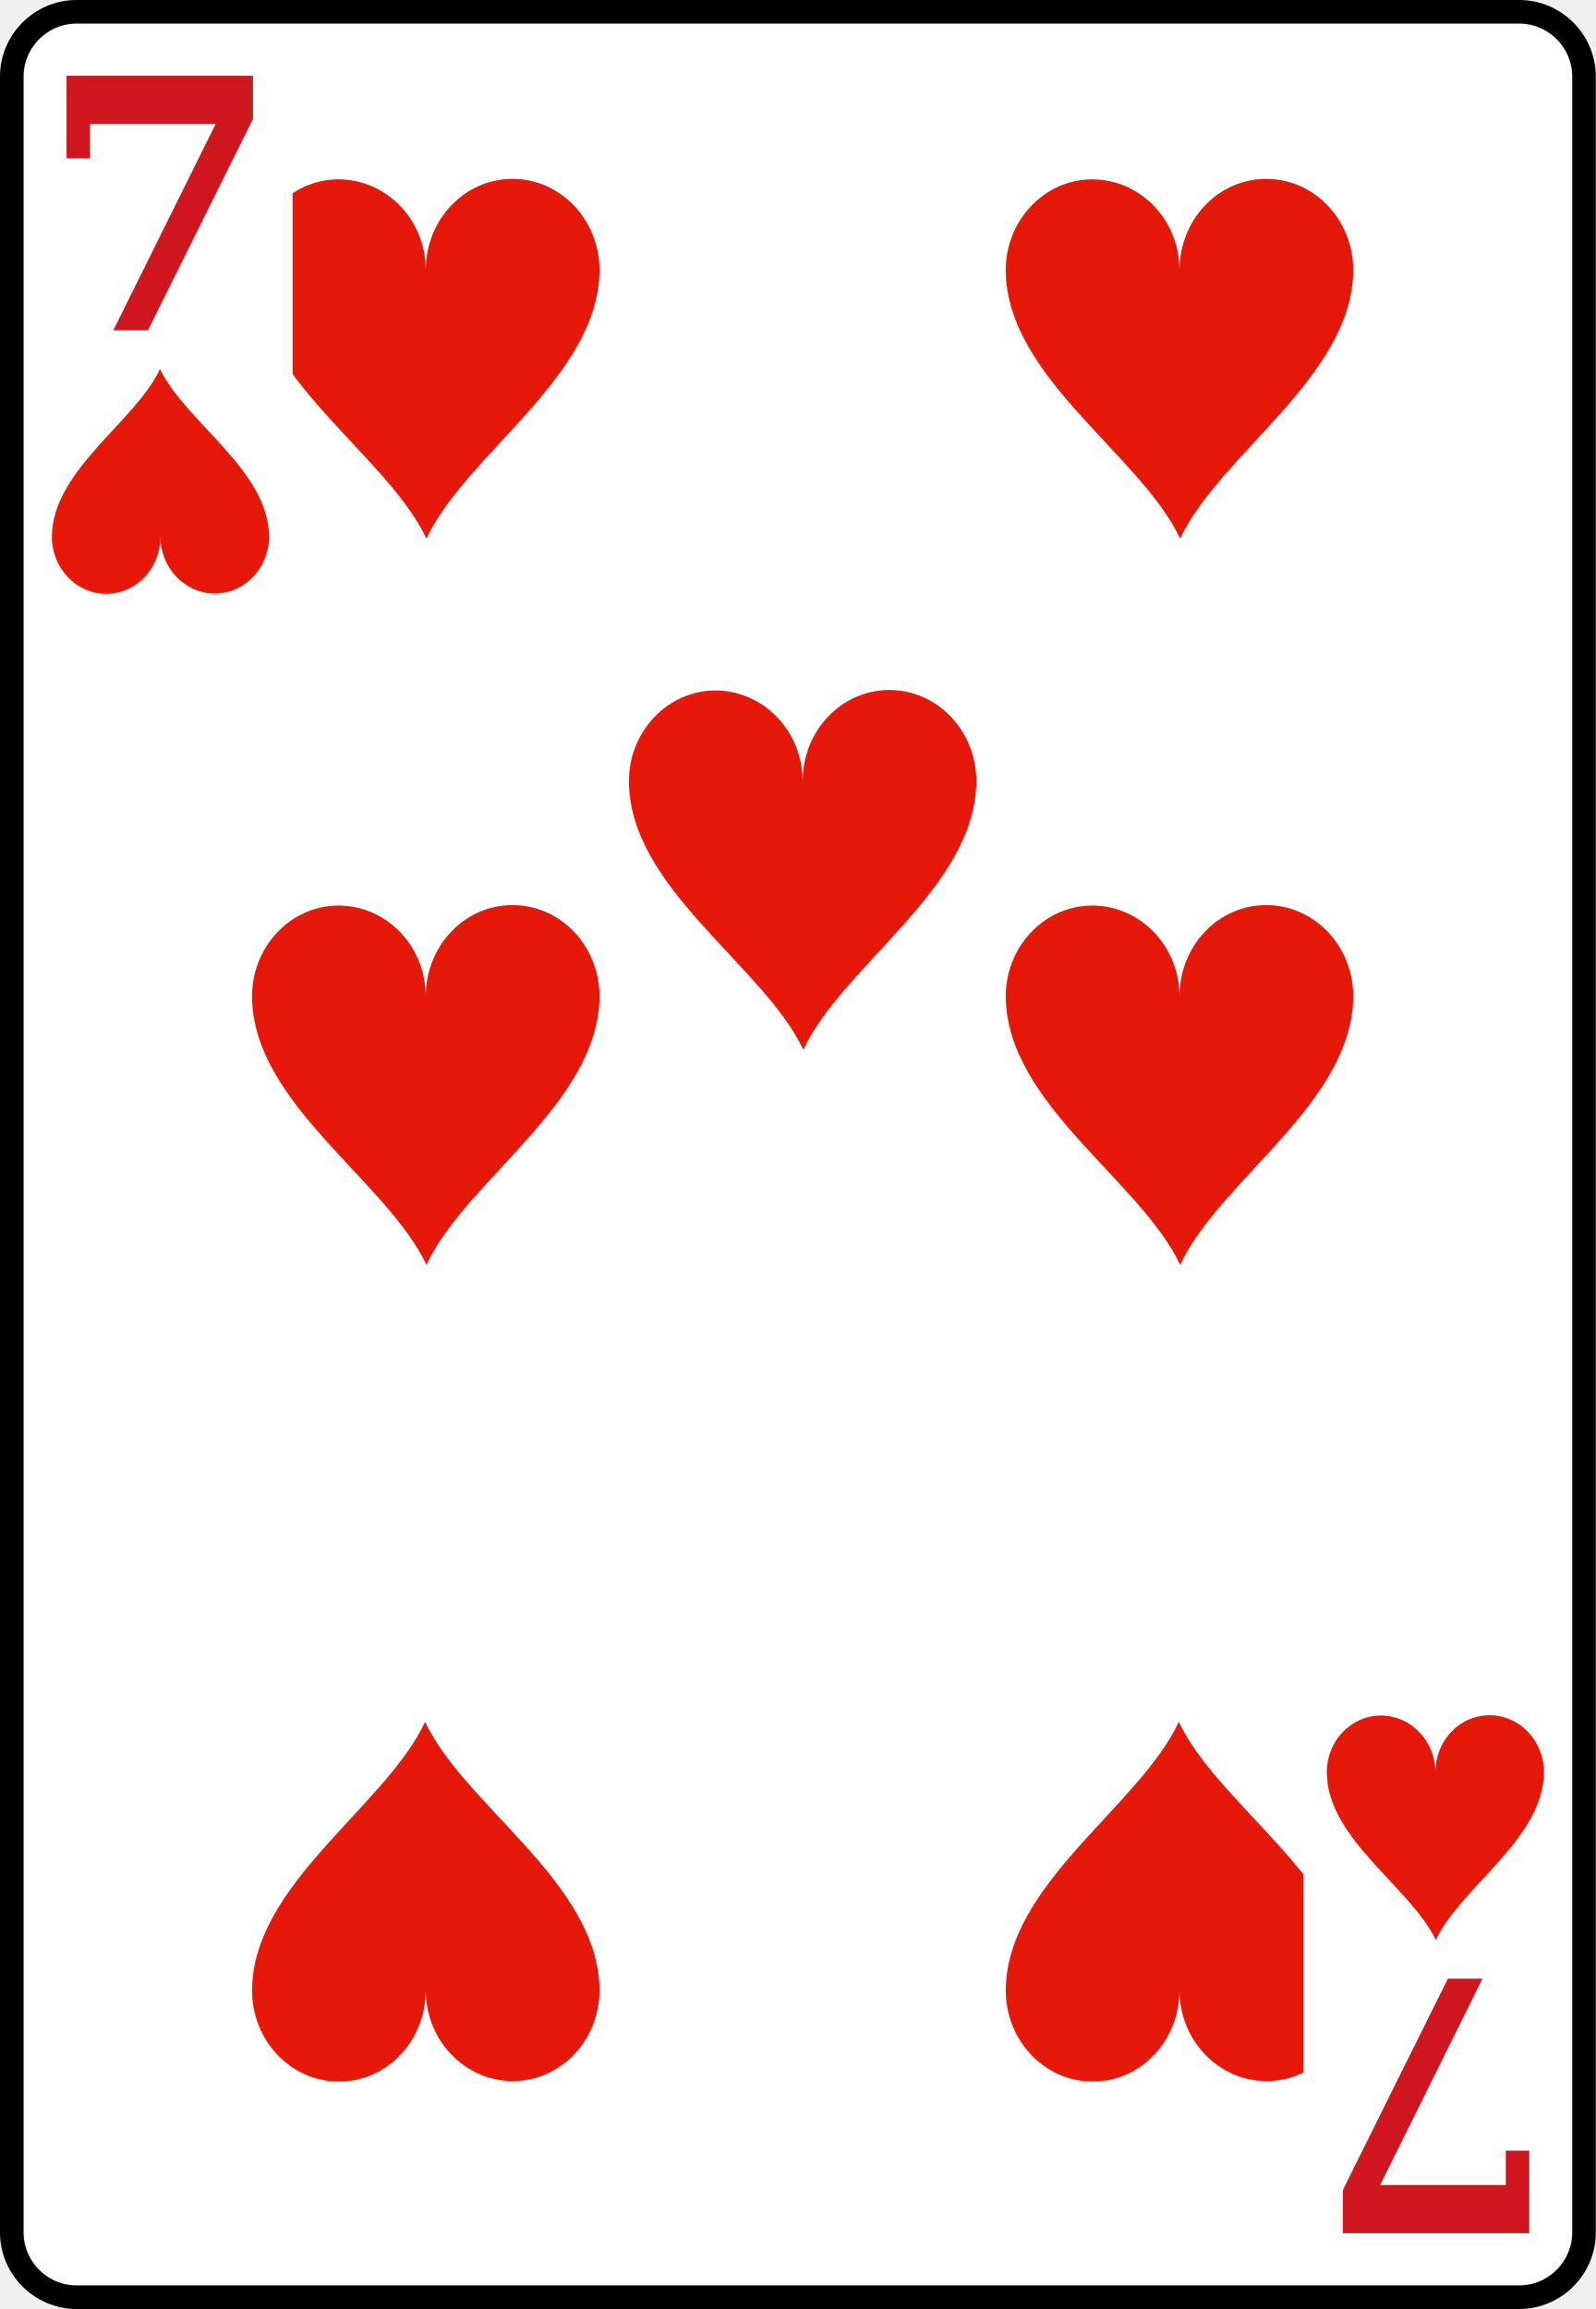
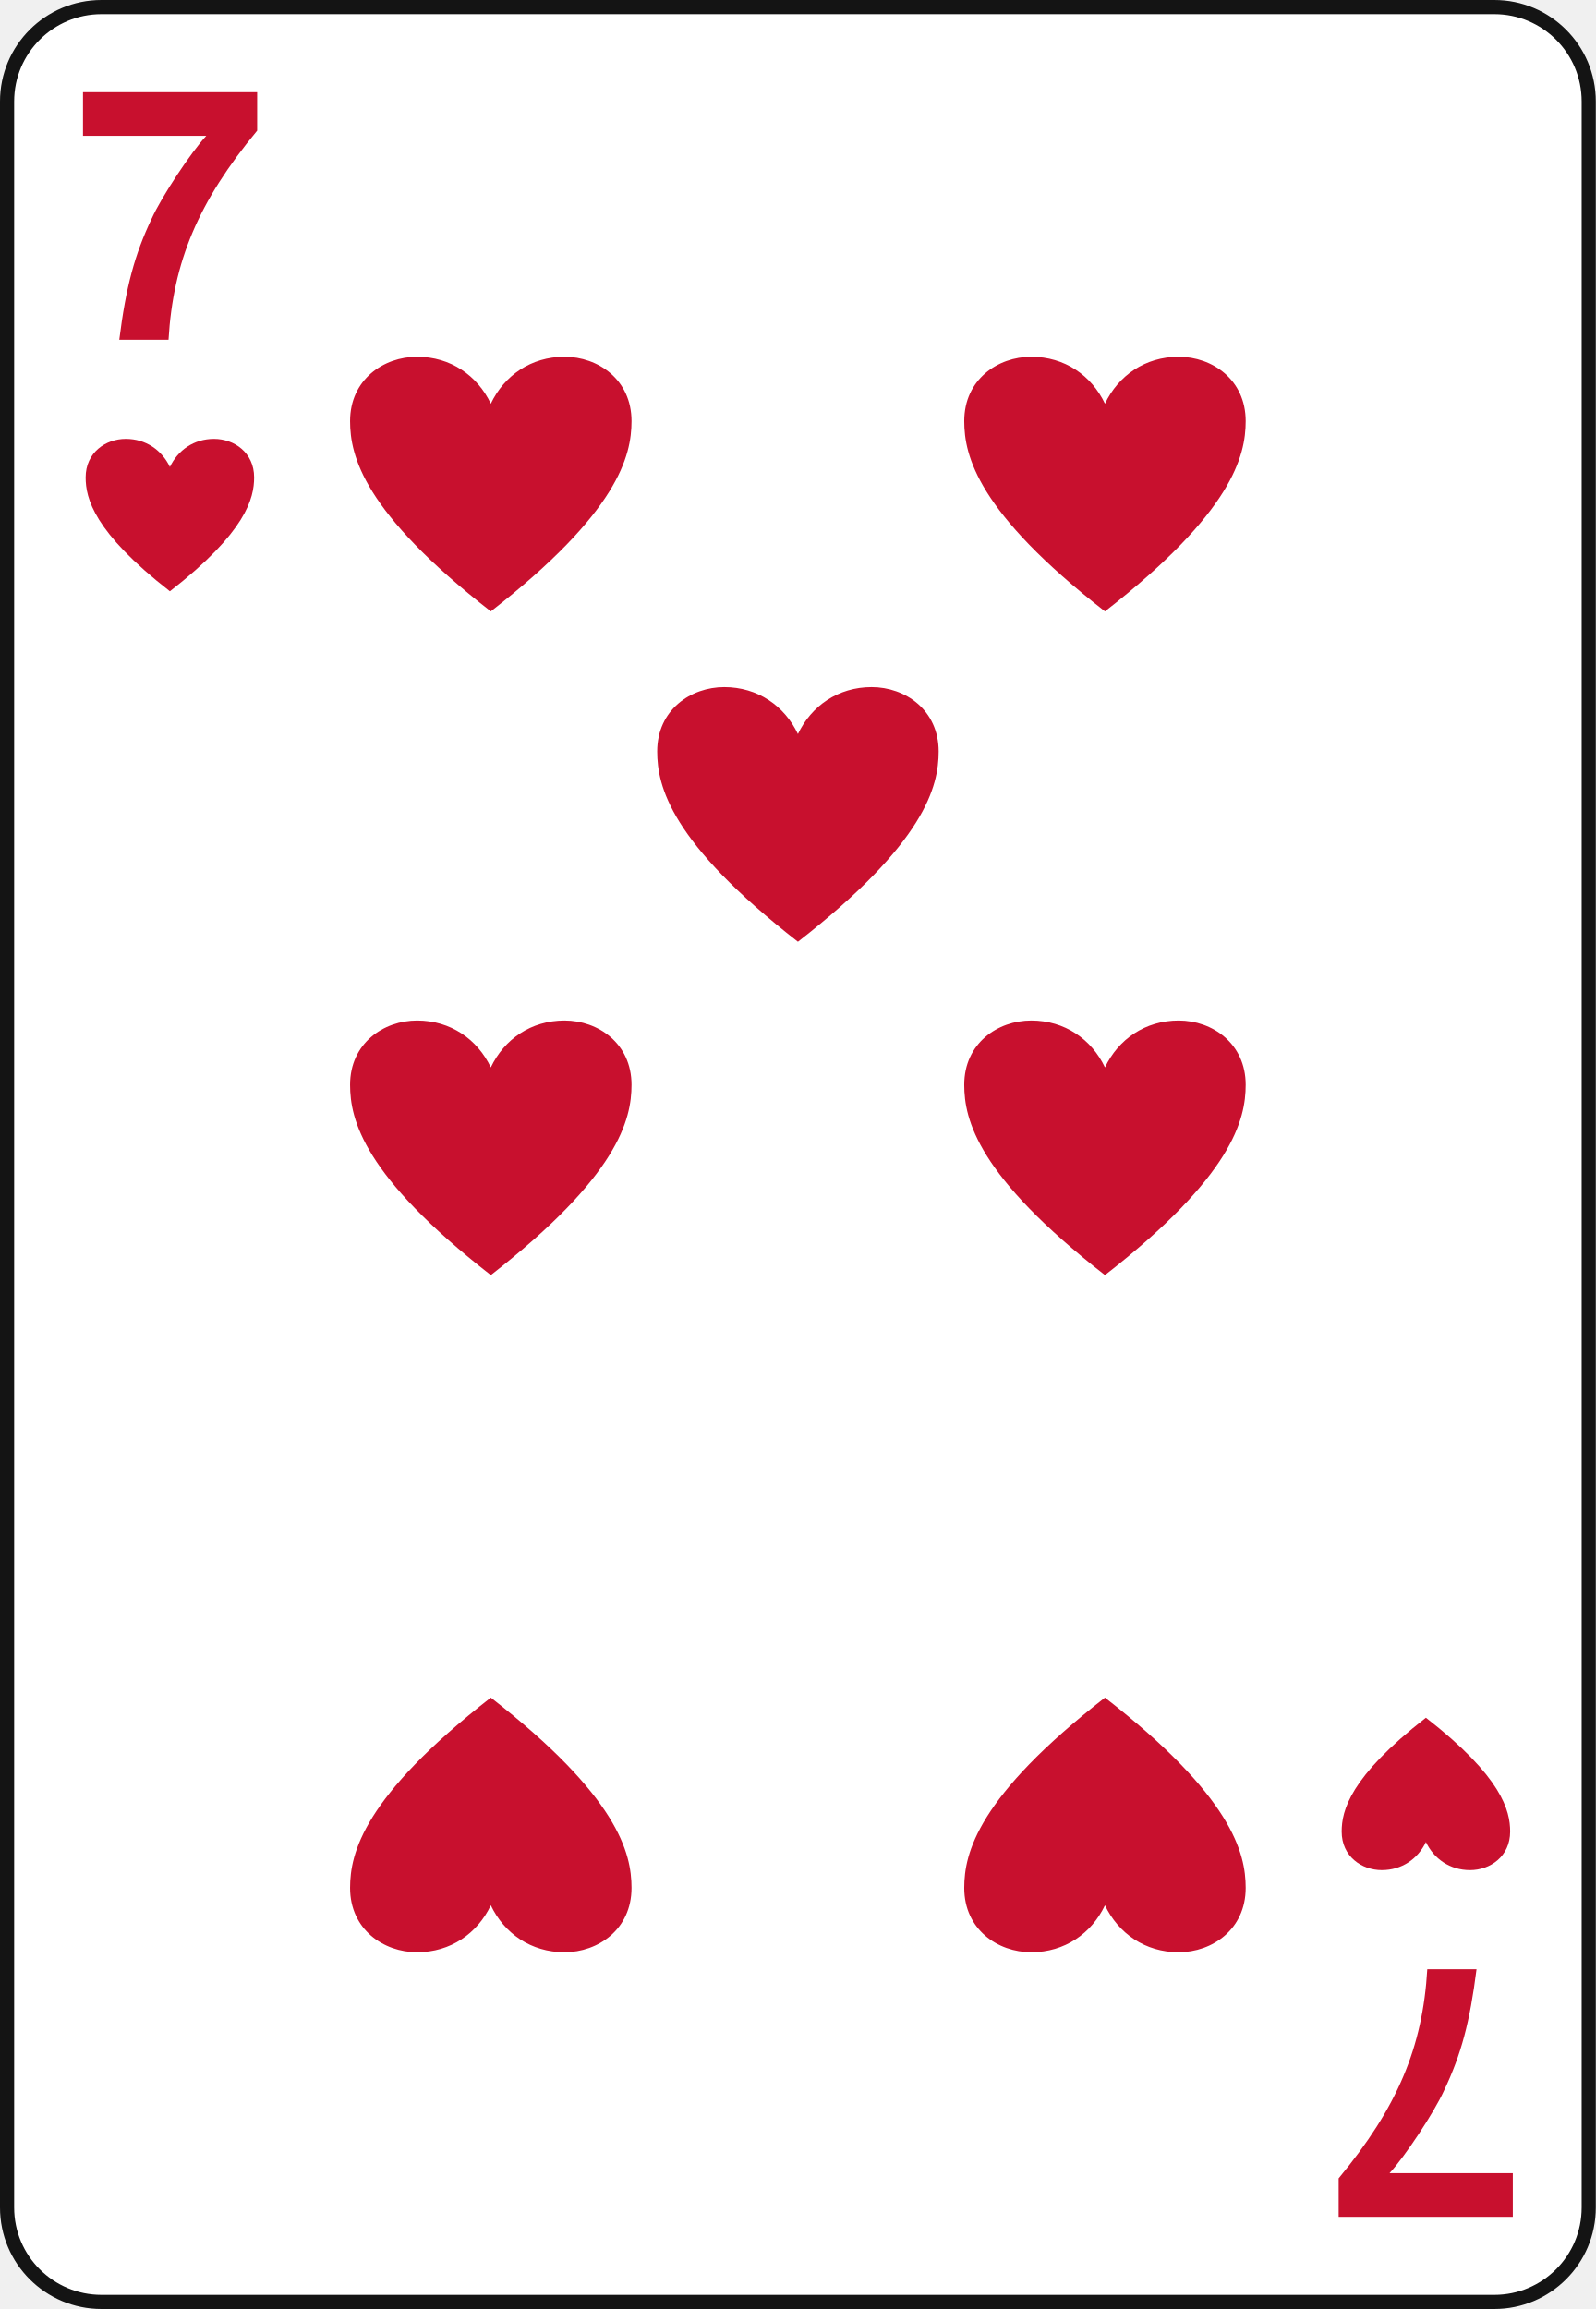
- <svg xmlns="http://www.w3.org/2000/svg" xmlns:xlink="http://www.w3.org/1999/xlink" viewBox="0 0 169.075 244.64" width="169.075" height="244.64">
-   <defs>
-     <g id="heart">
-       <path d="M-7.67,3.93c0.01-4.71,5.91-8.14,7.64-11.87c1.75,3.72,7.66,7.12,7.7,11.83c0.01,2.22-1.71,4.03-3.82,4.03C1.73,7.92,0,6.13,0,3.91c0,2.23-1.71,4.03-3.82,4.03C-5.94,7.95-7.66,6.15-7.67,3.93z" id="path70" fill="#E6180A" />
+ <svg xmlns="http://www.w3.org/2000/svg" viewBox="0 0 169.075 244.64" width="169.075" height="244.64">
+   <rect x="0.75" y="0.75" width="167.575" height="243.140" rx="10" fill="#fff" stroke="#141414" stroke-width="1.5" />
+   <g fill="#c8102e">
+     <g transform="translate(52.00 52.00) scale(1.42)">
+       <path d="M0 9C-9.5 1.6-10.5-2.6-10.5-5.2-10.5-8.3-8-10-5.5-10-3-10-1-8.6 0-6.5 1-8.6 3-10 5.5-10 8-10 10.5-8.3 10.5-5.2 10.5-2.6 9.5 1.6 0 9Z" />
    </g>
-     <g id="base">
-       <path d="M 0,0C0,3.78 3.09,6.87 6.87,6.87L159.715,6.87C163.485,6.87 166.575,3.78 166.575,0L166.575,-228.4C166.575,-232.18 163.485,-235.27 159.715,-235.27L6.87,-235.27C3.09,-235.27 0,-232.18 0,-228.4L0,0 z" id="path49" fill="#FFFFFF" stroke="#000000" stroke-width="2.5" />
+     <g transform="translate(117.07 52.00) scale(1.42)">
+       <path d="M0 9C-9.5 1.6-10.5-2.6-10.5-5.2-10.5-8.3-8-10-5.5-10-3-10-1-8.6 0-6.5 1-8.6 3-10 5.5-10 8-10 10.5-8.3 10.5-5.2 10.5-2.6 9.5 1.6 0 9Z" />
    </g>
-   </defs>
-   <g transform="translate(-1004.2,-249.755)">
-     <use xlink:href="#base" x="1005.45" y="486.275" />
-     <use xlink:href="#heart" x="437.212" y="119.902" transform="matrix(-2.4,0,0,-2.4,2098.618,575.5296)" />
-     <use xlink:href="#heart" x="437.212" y="151.961" transform="matrix(-2.4,0,0,-2.4,2098.618,729.4128)" />
-     <use xlink:href="#heart" x="437.212" y="188.016" transform="scale(2.4,2.4)" />
-     <use xlink:href="#heart" x="470.486" y="119.902" transform="matrix(-2.4,0,0,-2.4,2258.333,575.5296)" />
-     <use xlink:href="#heart" x="470.486" y="151.961" transform="matrix(-2.4,0,0,-2.4,2258.333,729.4128)" />
-     <use xlink:href="#heart" x="470.486" y="188.016" transform="scale(2.4,2.4)" />
-     <use xlink:href="#heart" x="453.849" y="142.467" transform="matrix(-2.4,0,0,-2.4,2178.475,683.8416)" />
+     <g transform="translate(84.54 87.00) scale(1.42)">
+       <path d="M0 9C-9.5 1.6-10.5-2.6-10.5-5.2-10.5-8.3-8-10-5.5-10-3-10-1-8.6 0-6.5 1-8.6 3-10 5.5-10 8-10 10.5-8.3 10.5-5.2 10.5-2.6 9.5 1.6 0 9Z" />
+     </g>
+     <g transform="translate(52.00 122.32) scale(1.42)">
+       <path d="M0 9C-9.5 1.6-10.5-2.6-10.5-5.2-10.5-8.3-8-10-5.5-10-3-10-1-8.6 0-6.5 1-8.6 3-10 5.5-10 8-10 10.5-8.3 10.5-5.2 10.5-2.6 9.5 1.6 0 9Z" />
+     </g>
+     <g transform="translate(117.07 122.32) scale(1.42)">
+       <path d="M0 9C-9.5 1.6-10.5-2.6-10.5-5.2-10.5-8.3-8-10-5.5-10-3-10-1-8.6 0-6.5 1-8.6 3-10 5.5-10 8-10 10.5-8.3 10.5-5.2 10.5-2.6 9.5 1.6 0 9Z" />
+     </g>
+     <g transform="translate(52.00 192.64) scale(1.42) rotate(180)">
+       <path d="M0 9C-9.5 1.6-10.5-2.6-10.5-5.2-10.5-8.3-8-10-5.5-10-3-10-1-8.6 0-6.5 1-8.6 3-10 5.5-10 8-10 10.5-8.3 10.5-5.2 10.5-2.6 9.5 1.6 0 9Z" />
+     </g>
+     <g transform="translate(117.07 192.64) scale(1.42) rotate(180)">
+       <path d="M0 9C-9.5 1.6-10.5-2.6-10.5-5.2-10.5-8.3-8-10-5.5-10-3-10-1-8.6 0-6.5 1-8.6 3-10 5.5-10 8-10 10.5-8.3 10.5-5.2 10.5-2.6 9.5 1.6 0 9Z" />
+     </g>
  </g>
-   <g fill="#d0161f" font-family="Georgia, DejaVu Serif, Times New Roman, serif" font-weight="bold" text-anchor="middle">
-     <rect x="3" y="3" width="28" height="60" rx="5" fill="#fff" />
-     <text x="17" y="35" font-size="37">7</text>
-     <use xlink:href="#heart" transform="translate(17 51) scale(1.5)" />
-   </g>
-   <g fill="#d0161f" font-family="Georgia, DejaVu Serif, Times New Roman, serif" font-weight="bold" text-anchor="middle" transform="rotate(180 84.5375 122.32)">
-     <rect x="3" y="3" width="28" height="60" rx="5" fill="#fff" />
-     <text x="17" y="35" font-size="37">7</text>
-     <use xlink:href="#heart" transform="translate(17 51) scale(1.5)" />
+   <g fill="#c8102e">
+     <g font-family="Helvetica Neue, Helvetica, Arial, DejaVu Sans, sans-serif" font-weight="700" text-anchor="middle">
+       <text x="18" y="36" font-size="37">7</text>
+       <g transform="translate(18.00 55.00) scale(0.85)">
+         <path d="M0 9C-9.5 1.6-10.5-2.6-10.5-5.2-10.5-8.3-8-10-5.5-10-3-10-1-8.6 0-6.5 1-8.6 3-10 5.5-10 8-10 10.5-8.3 10.5-5.2 10.5-2.6 9.5 1.6 0 9Z" />
+       </g>
+       <g transform="rotate(180 84.5375 122.32)">
+         <text x="18" y="36" font-size="37">7</text>
+         <g transform="translate(18.00 55.00) scale(0.85)">
+           <path d="M0 9C-9.5 1.6-10.5-2.6-10.5-5.2-10.5-8.3-8-10-5.5-10-3-10-1-8.6 0-6.5 1-8.6 3-10 5.5-10 8-10 10.5-8.3 10.5-5.2 10.5-2.6 9.5 1.6 0 9Z" />
+         </g>
+       </g>
+     </g>
  </g>
</svg>
